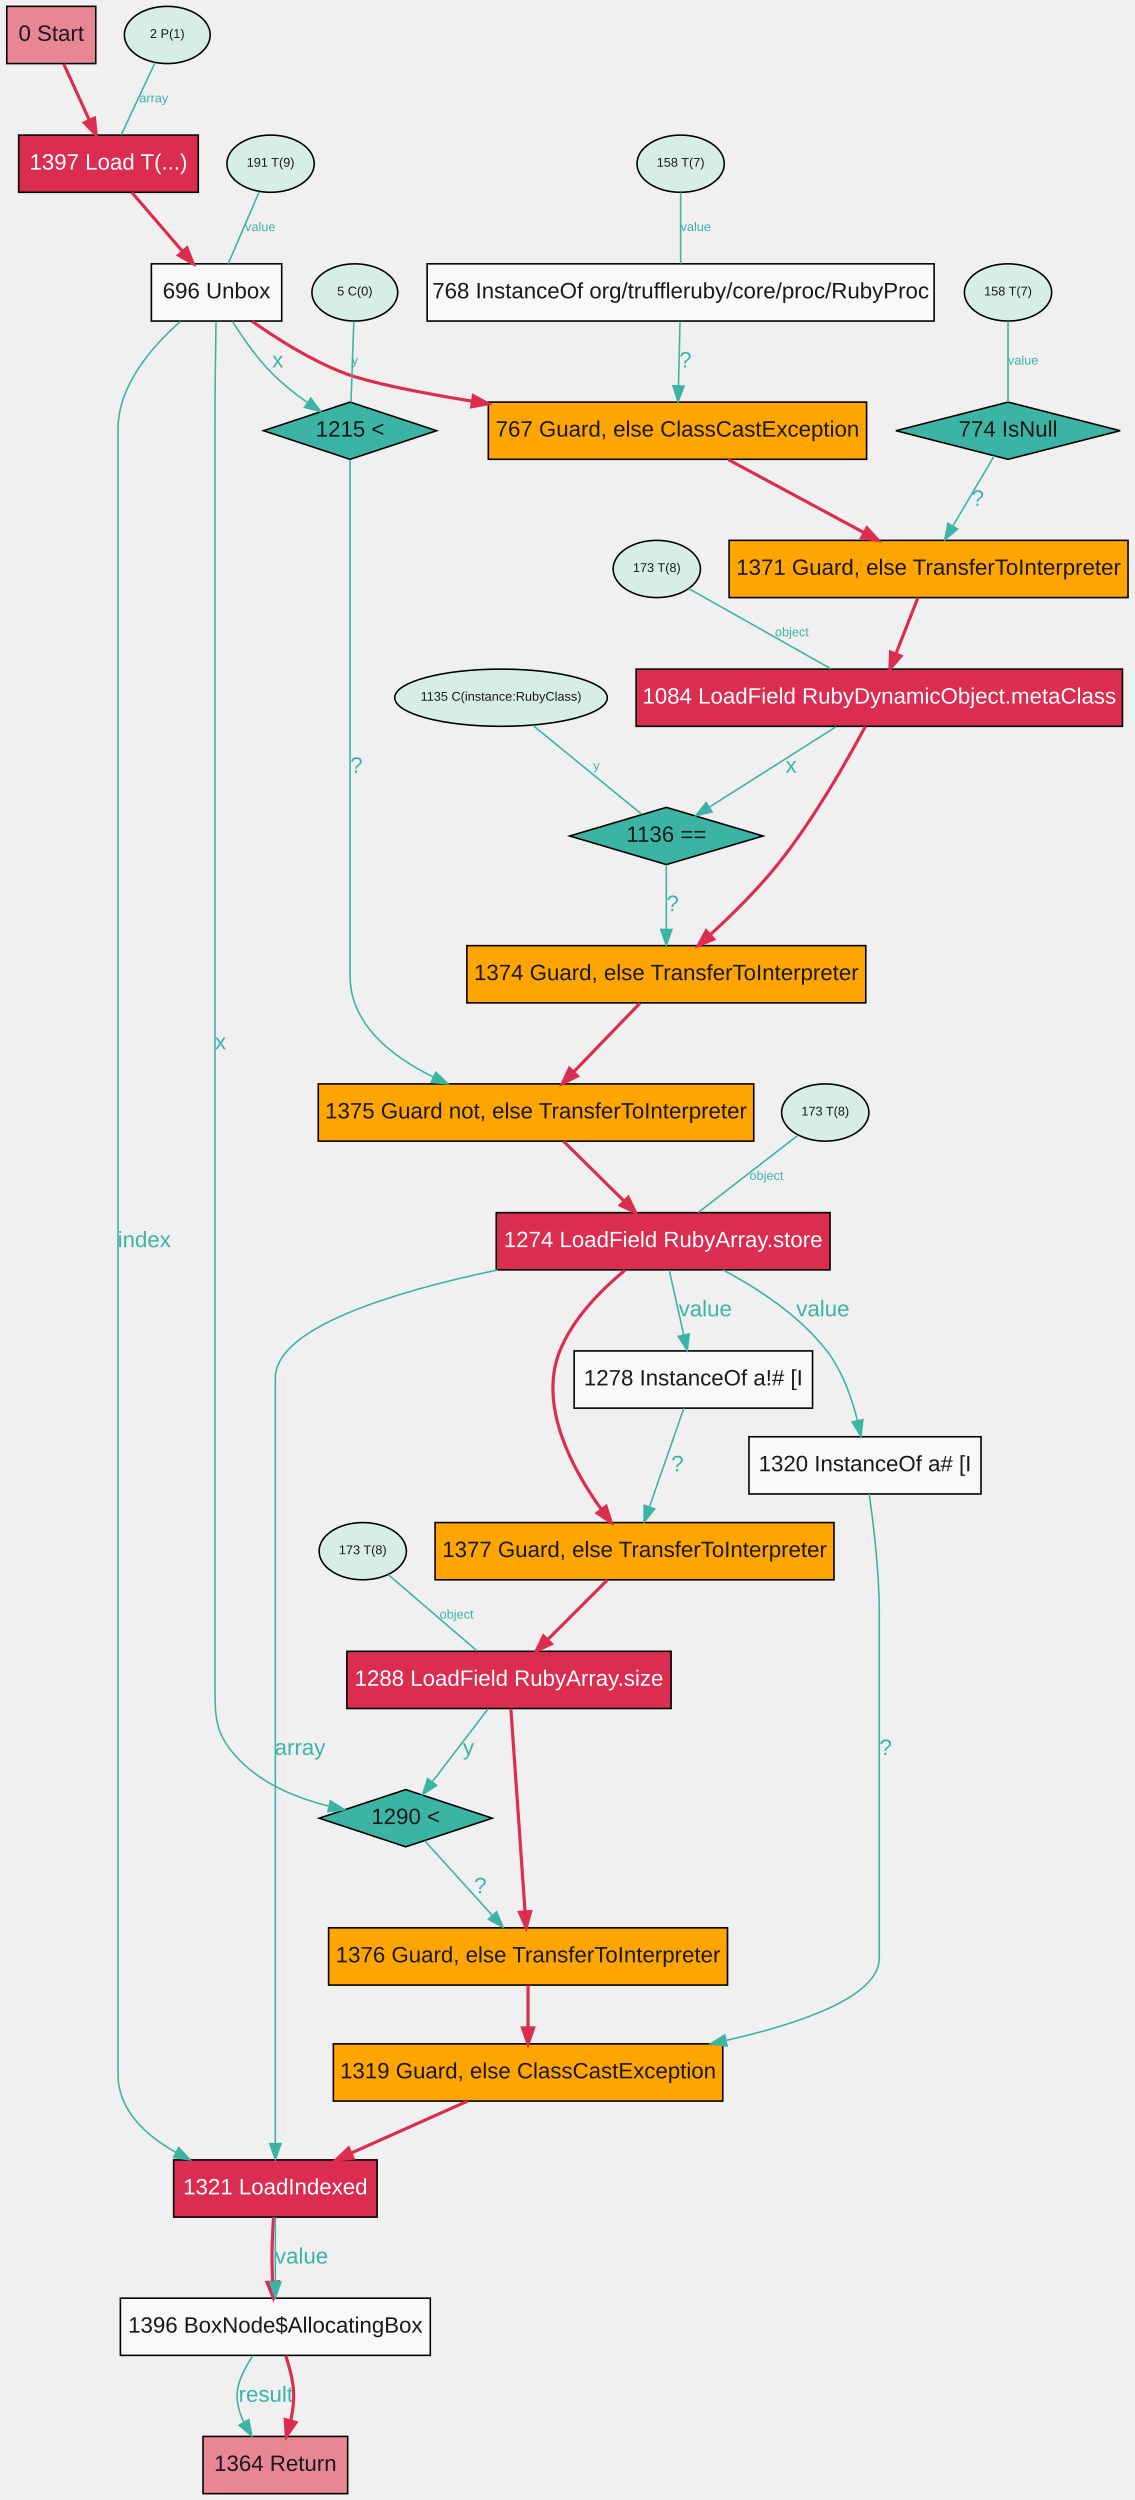
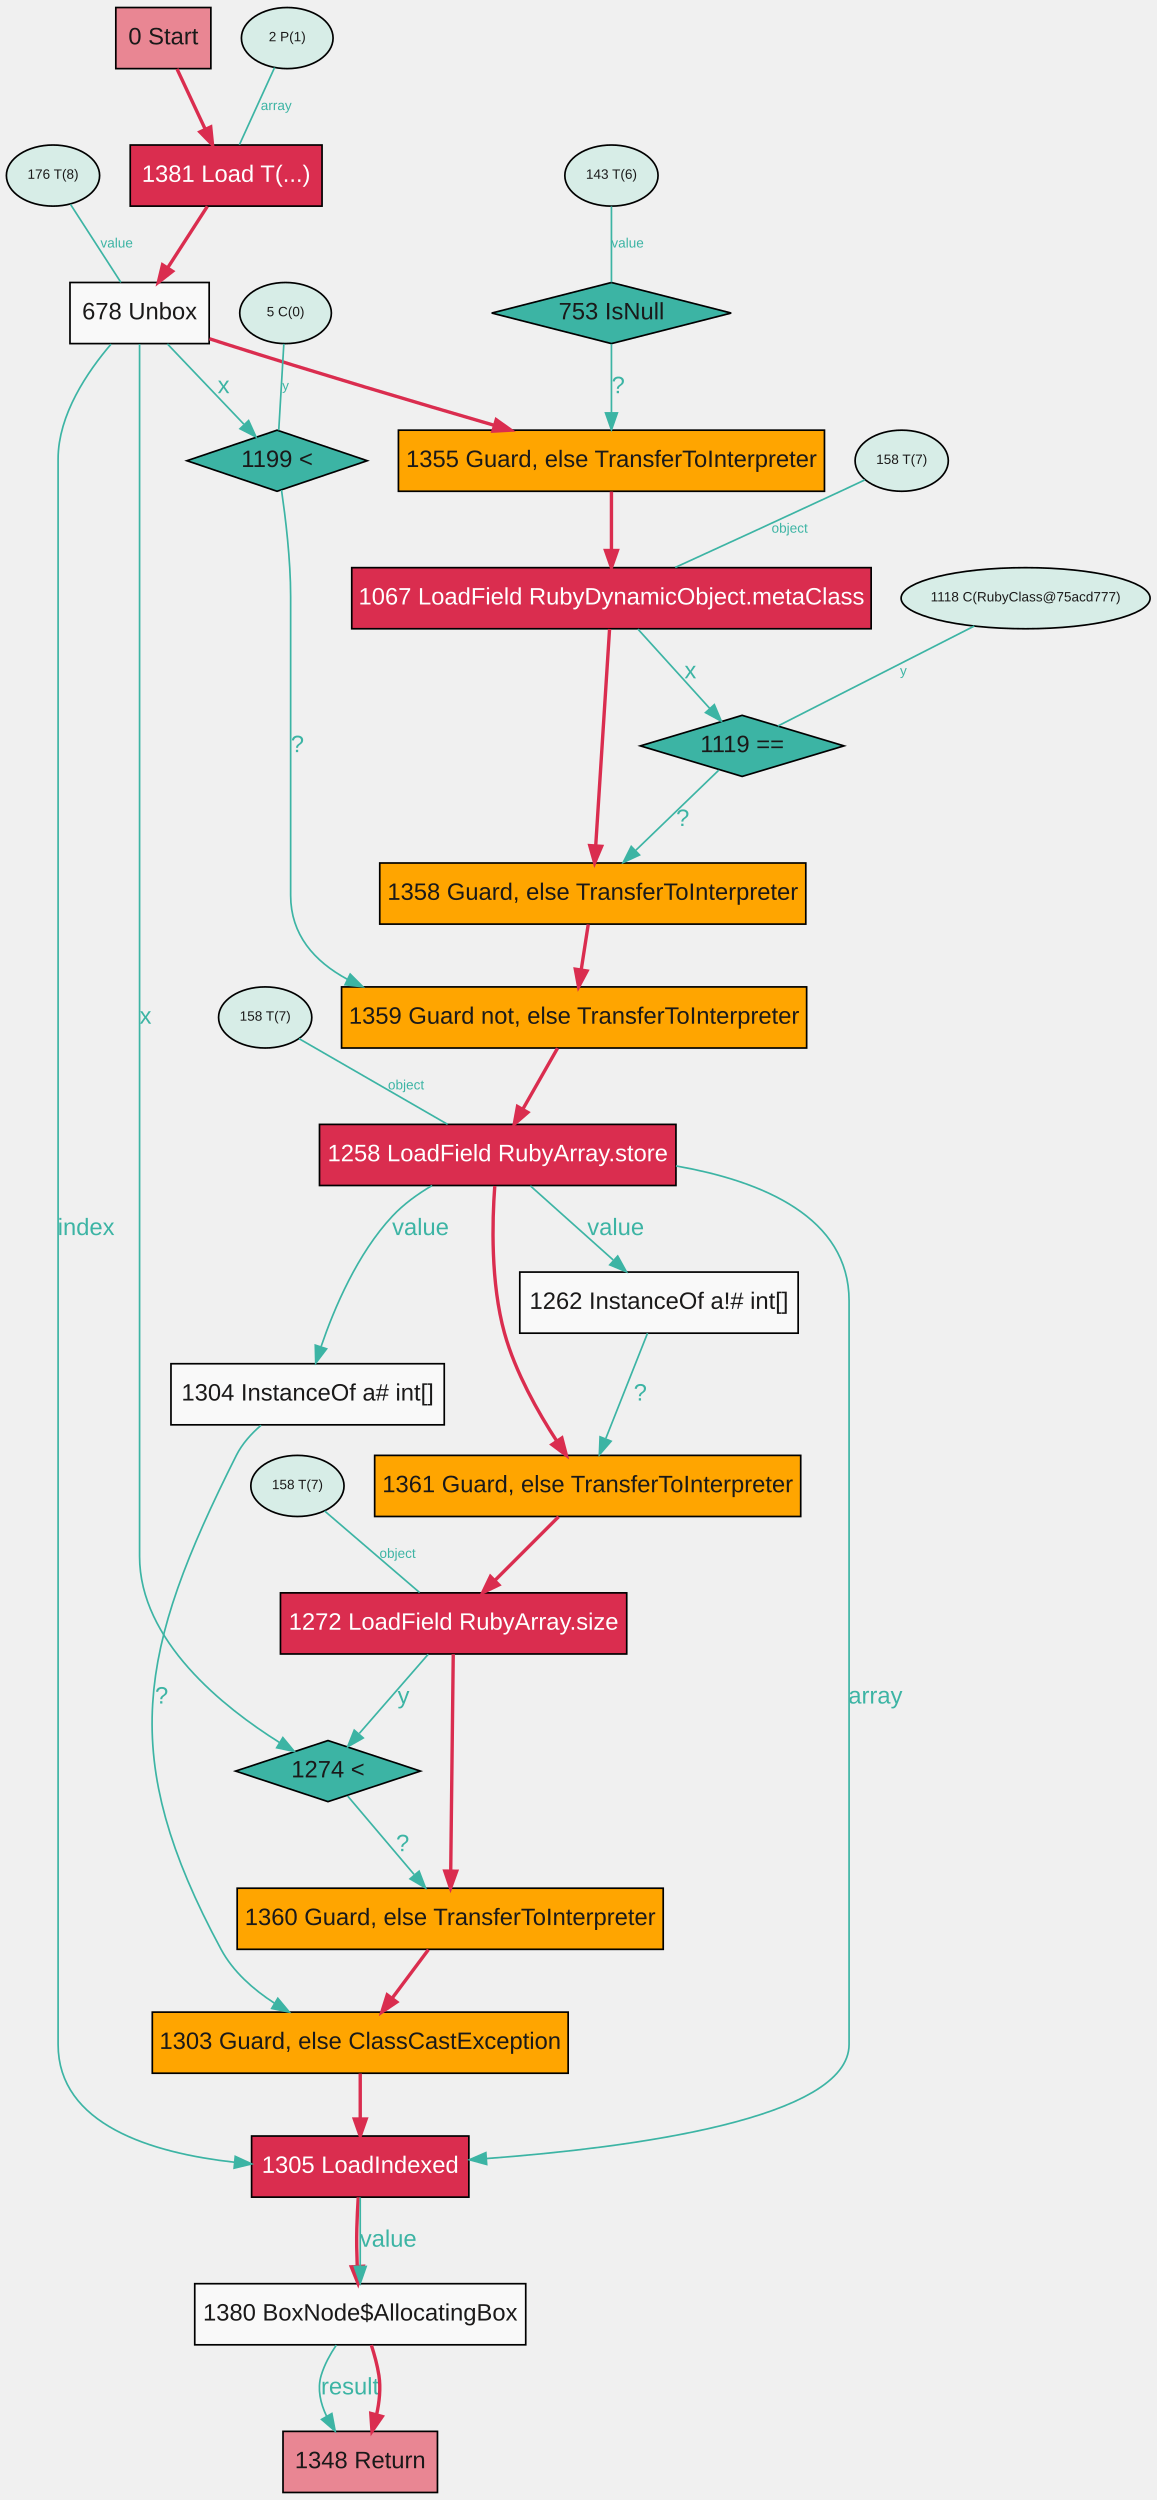
- <svg xmlns="http://www.w3.org/2000/svg" width="714pt" height="1573pt" viewBox="0.00 0.00 713.50 1573.00">
-   <g id="graph0" class="graph" transform="scale(1 1) rotate(0) translate(4 1569)">
+ <svg xmlns="http://www.w3.org/2000/svg" width="681pt" height="1472pt" viewBox="0.00 0.00 681.40 1472.00">
+   <g id="graph0" class="graph" transform="scale(1 1) rotate(0) translate(4 1468)">
    <g id="node1" class="node">
-       <polygon fill="#e98693" stroke="black" points="56,-1565 0,-1565 0,-1529 56,-1529 56,-1565" />
-       <text text-anchor="middle" x="28" y="-1543.3" font-family="Arial" font-size="14.00" fill="#1a1919">0 Start</text>
+       <polygon fill="#e98693" stroke="black" points="120.23,-1464 64.23,-1464 64.23,-1428 120.23,-1428 120.23,-1464" />
+       <text text-anchor="middle" x="92.23" y="-1442.3" font-family="Arial" font-size="14.00" fill="#1a1919">0 Start</text>
+     </g>
+     <g id="node21" class="node">
+       <polygon fill="#da2d4f" stroke="black" points="185.73,-1383 72.73,-1383 72.73,-1347 185.73,-1347 185.73,-1383" />
+       <text text-anchor="middle" x="129.23" y="-1361.3" font-family="Arial" font-size="14.00" fill="#ffffff">1381 Load T(...)</text>
+     </g>
+     <g id="edge37" class="edge">
+       <path fill="none" stroke="#da2d4f" stroke-width="2" d="M100.26,-1427.86C105.1,-1417.51 111.38,-1404.1 116.86,-1392.41" />
+       <polygon fill="#da2d4f" stroke="#da2d4f" stroke-width="2" points="120.14,-1393.65 121.21,-1383.11 113.8,-1390.68 120.14,-1393.65" />
+     </g>
+     <g id="node2" class="node">
+       <polygon fill="#f9f9f9" stroke="black" points="119.23,-1302 37.23,-1302 37.23,-1266 119.23,-1266 119.23,-1302" />
+       <text text-anchor="middle" x="78.23" y="-1280.3" font-family="Arial" font-size="14.00" fill="#1a1919">678 Unbox</text>
+     </g>
+     <g id="node6" class="node">
+       <polygon fill="#3cb4a4" stroke="black" points="159.23,-1215 106.1,-1197 159.23,-1179 212.35,-1197 159.23,-1215" />
+       <text text-anchor="middle" x="159.23" y="-1193.3" font-family="Arial" font-size="14.00" fill="#1a1919">1199 &lt;</text>
+     </g>
+     <g id="edge5" class="edge">
+       <path fill="none" stroke="#3cb4a4" d="M94.62,-1265.8C107.65,-1252.13 125.91,-1232.97 139.69,-1218.5" />
+       <polygon fill="#3cb4a4" stroke="#3cb4a4" points="142.46,-1220.66 146.83,-1211.01 137.4,-1215.84 142.46,-1220.66" />
+       <text text-anchor="middle" x="127.73" y="-1236.8" font-family="arial" font-size="14.00" fill="#3cb4a4">x</text>
+     </g>
+     <g id="node10" class="node">
+       <polygon fill="#3cb4a4" stroke="black" points="189.23,-443 134.77,-425 189.23,-407 243.69,-425 189.23,-443" />
+       <text text-anchor="middle" x="189.23" y="-421.3" font-family="Arial" font-size="14.00" fill="#1a1919">1274 &lt;</text>
+     </g>
+     <g id="edge10" class="edge">
+       <path fill="none" stroke="#3cb4a4" d="M78.23,-1265.74C78.23,-1248.57 78.23,-1221.46 78.23,-1198 78.23,-1198 78.23,-1198 78.23,-551.5 78.23,-501.78 127.71,-462.51 160.6,-441.89" />
+       <polygon fill="#3cb4a4" stroke="#3cb4a4" points="162.64,-444.75 169.38,-436.58 159.01,-438.76 162.64,-444.75" />
+       <text text-anchor="middle" x="81.73" y="-865.3" font-family="arial" font-size="14.00" fill="#3cb4a4">x</text>
+     </g>
+     <g id="node13" class="node">
+       <polygon fill="#da2d4f" stroke="black" points="272.23,-210 144.23,-210 144.23,-174 272.23,-174 272.23,-210" />
+       <text text-anchor="middle" x="208.23" y="-188.3" font-family="Arial" font-size="14.00" fill="#ffffff">1305 LoadIndexed</text>
+     </g>
+     <g id="edge15" class="edge">
+       <path fill="none" stroke="#3cb4a4" d="M61.44,-1265.7C47.6,-1249.56 30.23,-1224.1 30.23,-1198 30.23,-1198 30.23,-1198 30.23,-264 30.23,-216.61 85.33,-199.98 134.22,-194.54" />
+       <polygon fill="#3cb4a4" stroke="#3cb4a4" points="134.6,-198.02 144.22,-193.57 133.93,-191.06 134.6,-198.02" />
+       <text text-anchor="middle" x="46.73" y="-740.8" font-family="arial" font-size="14.00" fill="#3cb4a4">index</text>
+     </g>
+     <g id="node15" class="node">
+       <polygon fill="#ffa500" stroke="black" points="481.73,-1215 230.73,-1215 230.73,-1179 481.73,-1179 481.73,-1215" />
+       <text text-anchor="middle" x="356.23" y="-1193.3" font-family="Arial" font-size="14.00" fill="#1a1919">1355 Guard, else TransferToInterpreter</text>
+     </g>
+     <g id="edge1" class="edge">
+       <path fill="none" stroke="#da2d4f" stroke-width="2" d="M119.39,-1268.87C122.37,-1267.88 125.34,-1266.92 128.23,-1266 181.39,-1249.04 241.93,-1231.05 287.26,-1217.83" />
+       <polygon fill="#da2d4f" stroke="#da2d4f" stroke-width="2" points="288.36,-1221.15 296.99,-1215 286.41,-1214.43 288.36,-1221.15" />
+     </g>
+     <g id="node3" class="node">
+       <polygon fill="#3cb4a4" stroke="black" points="356.23,-1302 285.68,-1284 356.23,-1266 426.78,-1284 356.23,-1302" />
+       <text text-anchor="middle" x="356.23" y="-1280.3" font-family="Arial" font-size="14.00" fill="#1a1919">753 IsNull</text>
+     </g>
+     <g id="edge18" class="edge">
+       <path fill="none" stroke="#3cb4a4" d="M356.23,-1265.8C356.23,-1254.16 356.23,-1238.55 356.23,-1225.24" />
+       <polygon fill="#3cb4a4" stroke="#3cb4a4" points="359.73,-1225.18 356.23,-1215.18 352.73,-1225.18 359.73,-1225.18" />
+       <text text-anchor="middle" x="360.23" y="-1236.8" font-family="arial" font-size="14.00" fill="#3cb4a4">?</text>
+     </g>
+     <g id="node4" class="node">
+       <polygon fill="#da2d4f" stroke="black" points="509.23,-1134 203.23,-1134 203.23,-1098 509.23,-1098 509.23,-1134" />
+       <text text-anchor="middle" x="356.23" y="-1112.3" font-family="Arial" font-size="14.00" fill="#ffffff">1067 LoadField RubyDynamicObject.metaClass</text>
+     </g>
+     <g id="node5" class="node">
+       <polygon fill="#3cb4a4" stroke="black" points="433.23,-1047 373.24,-1029 433.23,-1011 493.22,-1029 433.23,-1047" />
+       <text text-anchor="middle" x="433.23" y="-1025.3" font-family="Arial" font-size="14.00" fill="#1a1919">1119 ==</text>
+     </g>
+     <g id="edge3" class="edge">
+       <path fill="none" stroke="#3cb4a4" d="M371.81,-1097.8C384.04,-1084.29 401.14,-1065.42 414.18,-1051.02" />
+       <polygon fill="#3cb4a4" stroke="#3cb4a4" points="416.84,-1053.3 420.96,-1043.54 411.65,-1048.6 416.84,-1053.3" />
+       <text text-anchor="middle" x="402.73" y="-1068.8" font-family="arial" font-size="14.00" fill="#3cb4a4">x</text>
+     </g>
+     <g id="node16" class="node">
+       <polygon fill="#ffa500" stroke="black" points="470.73,-960 219.73,-960 219.73,-924 470.73,-924 470.73,-960" />
+       <text text-anchor="middle" x="345.23" y="-938.3" font-family="Arial" font-size="14.00" fill="#1a1919">1358 Guard, else TransferToInterpreter</text>
+     </g>
+     <g id="edge2" class="edge">
+       <path fill="none" stroke="#da2d4f" stroke-width="2" d="M355.13,-1097.88C353.22,-1068 349.26,-1006.11 346.97,-970.27" />
+       <polygon fill="#da2d4f" stroke="#da2d4f" stroke-width="2" points="350.45,-969.81 346.32,-960.05 343.46,-970.25 350.45,-969.81" />
+     </g>
+     <g id="edge20" class="edge">
+       <path fill="none" stroke="#3cb4a4" d="M419.48,-1014.72C406.43,-1002.12 386.51,-982.88 370.59,-967.5" />
+       <polygon fill="#3cb4a4" stroke="#3cb4a4" points="372.77,-964.73 363.14,-960.3 367.9,-969.77 372.77,-964.73" />
+       <text text-anchor="middle" x="398.23" y="-981.8" font-family="arial" font-size="14.00" fill="#3cb4a4">?</text>
+     </g>
+     <g id="node17" class="node">
+       <polygon fill="#ffa500" stroke="black" points="471.23,-887 197.23,-887 197.23,-851 471.23,-851 471.23,-887" />
+       <text text-anchor="middle" x="334.23" y="-865.3" font-family="Arial" font-size="14.00" fill="#1a1919">1359 Guard not, else TransferToInterpreter</text>
+     </g>
+     <g id="edge22" class="edge">
+       <path fill="none" stroke="#3cb4a4" d="M161.85,-1179.71C164.18,-1163.77 167.23,-1138.78 167.23,-1117 167.23,-1117 167.23,-1117 167.23,-941 167.23,-917.81 181.03,-902.09 200.71,-891.45" />
+       <polygon fill="#3cb4a4" stroke="#3cb4a4" points="202.32,-894.56 209.8,-887.06 199.27,-888.26 202.32,-894.56" />
+       <text text-anchor="middle" x="171.23" y="-1025.3" font-family="arial" font-size="14.00" fill="#3cb4a4">?</text>
+     </g>
+     <g id="node7" class="node">
+       <polygon fill="#da2d4f" stroke="black" points="394.23,-806 184.23,-806 184.23,-770 394.23,-770 394.23,-806" />
+       <text text-anchor="middle" x="289.23" y="-784.3" font-family="Arial" font-size="14.00" fill="#ffffff">1258 LoadField RubyArray.store</text>
+     </g>
+     <g id="node8" class="node">
+       <polygon fill="#f9f9f9" stroke="black" points="466.23,-719 302.23,-719 302.23,-683 466.23,-683 466.23,-719" />
+       <text text-anchor="middle" x="384.23" y="-697.3" font-family="Arial" font-size="14.00" fill="#1a1919">1262 InstanceOf a!# int[]</text>
+     </g>
+     <g id="edge8" class="edge">
+       <path fill="none" stroke="#3cb4a4" d="M308.45,-769.8C322.49,-757.24 341.7,-740.05 357.27,-726.12" />
+       <polygon fill="#3cb4a4" stroke="#3cb4a4" points="359.91,-728.45 365.03,-719.18 355.24,-723.24 359.91,-728.45" />
+       <text text-anchor="middle" x="358.73" y="-740.8" font-family="arial" font-size="14.00" fill="#3cb4a4">value</text>
+     </g>
+     <g id="node12" class="node">
+       <polygon fill="#f9f9f9" stroke="black" points="257.73,-665 96.73,-665 96.73,-629 257.73,-629 257.73,-665" />
+       <text text-anchor="middle" x="177.23" y="-643.3" font-family="Arial" font-size="14.00" fill="#1a1919">1304 InstanceOf a# int[]</text>
+     </g>
+     <g id="edge14" class="edge">
+       <path fill="none" stroke="#3cb4a4" d="M250.54,-769.98C242.15,-765.04 233.82,-759.04 227.23,-752 206.57,-729.93 192.89,-697.75 185.14,-675.04" />
+       <polygon fill="#3cb4a4" stroke="#3cb4a4" points="188.41,-673.77 182,-665.34 181.75,-675.94 188.41,-673.77" />
+       <text text-anchor="middle" x="243.73" y="-740.8" font-family="arial" font-size="14.00" fill="#3cb4a4">value</text>
+     </g>
+     <g id="edge30" class="edge">
+       <path fill="none" stroke="#3cb4a4" d="M394.24,-781.53C445.48,-772.56 496.23,-751.24 496.23,-702 496.23,-702 496.23,-702 496.23,-264 496.23,-220.02 368.02,-203.12 282.68,-196.74" />
+       <polygon fill="#3cb4a4" stroke="#3cb4a4" points="282.73,-193.24 272.5,-196.02 282.23,-200.22 282.73,-193.24" />
+       <text text-anchor="middle" x="511.73" y="-464.8" font-family="arial" font-size="14.00" fill="#3cb4a4">array</text>
+     </g>
+     <g id="node19" class="node">
+       <polygon fill="#ffa500" stroke="black" points="467.73,-611 216.73,-611 216.73,-575 467.73,-575 467.73,-611" />
+       <text text-anchor="middle" x="342.23" y="-589.3" font-family="Arial" font-size="14.00" fill="#1a1919">1361 Guard, else TransferToInterpreter</text>
+     </g>
+     <g id="edge7" class="edge">
+       <path fill="none" stroke="#da2d4f" stroke-width="2" d="M287.5,-769.7C285.94,-748.75 285.01,-712.6 293.23,-683 299.62,-659.99 312.95,-636.42 324.1,-619.32" />
+       <polygon fill="#da2d4f" stroke="#da2d4f" stroke-width="2" points="327.02,-621.26 329.69,-611.01 321.21,-617.36 327.02,-621.26" />
+     </g>
+     <g id="edge26" class="edge">
+       <path fill="none" stroke="#3cb4a4" d="M377.48,-682.97C370.84,-666.22 360.62,-640.41 352.88,-620.89" />
+       <polygon fill="#3cb4a4" stroke="#3cb4a4" points="356.04,-619.35 349.1,-611.34 349.53,-621.93 356.04,-619.35" />
+       <text text-anchor="middle" x="373.23" y="-643.3" font-family="arial" font-size="14.00" fill="#3cb4a4">?</text>
+     </g>
+     <g id="node9" class="node">
+       <polygon fill="#da2d4f" stroke="black" points="365.23,-530 161.23,-530 161.23,-494 365.23,-494 365.23,-530" />
+       <text text-anchor="middle" x="263.23" y="-508.3" font-family="Arial" font-size="14.00" fill="#ffffff">1272 LoadField RubyArray.size</text>
+     </g>
+     <g id="edge11" class="edge">
+       <path fill="none" stroke="#3cb4a4" d="M248.25,-493.8C236.53,-480.34 220.17,-461.55 207.65,-447.16" />
+       <polygon fill="#3cb4a4" stroke="#3cb4a4" points="209.99,-444.52 200.78,-439.28 204.71,-449.12 209.99,-444.52" />
+       <text text-anchor="middle" x="233.73" y="-464.8" font-family="arial" font-size="14.00" fill="#3cb4a4">y</text>
+     </g>
+     <g id="node18" class="node">
+       <polygon fill="#ffa500" stroke="black" points="386.73,-356 135.73,-356 135.73,-320 386.73,-320 386.73,-356" />
+       <text text-anchor="middle" x="261.23" y="-334.3" font-family="Arial" font-size="14.00" fill="#1a1919">1360 Guard, else TransferToInterpreter</text>
+     </g>
+     <g id="edge9" class="edge">
+       <path fill="none" stroke="#da2d4f" stroke-width="2" d="M263.03,-493.88C262.68,-464 261.96,-402.11 261.54,-366.27" />
+       <polygon fill="#da2d4f" stroke="#da2d4f" stroke-width="2" points="265.04,-366.01 261.43,-356.05 258.04,-366.09 265.04,-366.01" />
+     </g>
+     <g id="edge24" class="edge">
+       <path fill="none" stroke="#3cb4a4" d="M200.79,-410.34C211.33,-397.91 227.14,-379.24 239.95,-364.12" />
+       <polygon fill="#3cb4a4" stroke="#3cb4a4" points="242.91,-366.04 246.7,-356.15 237.57,-361.51 242.91,-366.04" />
+       <text text-anchor="middle" x="233.23" y="-377.8" font-family="arial" font-size="14.00" fill="#3cb4a4">?</text>
+     </g>
+     <g id="node11" class="node">
+       <polygon fill="#ffa500" stroke="black" points="330.73,-283 85.73,-283 85.73,-247 330.73,-247 330.73,-283" />
+       <text text-anchor="middle" x="208.23" y="-261.3" font-family="Arial" font-size="14.00" fill="#1a1919">1303 Guard, else ClassCastException</text>
+     </g>
+     <g id="edge13" class="edge">
+       <path fill="none" stroke="#da2d4f" stroke-width="2" d="M208.23,-246.81C208.23,-238.79 208.23,-229.05 208.23,-220.07" />
+       <polygon fill="#da2d4f" stroke="#da2d4f" stroke-width="2" points="211.73,-220.03 208.23,-210.03 204.73,-220.03 211.73,-220.03" />
+     </g>
+     <g id="edge12" class="edge">
+       <path fill="none" stroke="#3cb4a4" d="M149.79,-628.74C144.01,-623.75 138.63,-617.79 135.23,-611 77.23,-495.33 64.85,-433.91 126.23,-320 133.32,-306.83 145.19,-296.35 157.72,-288.25" />
+       <polygon fill="#3cb4a4" stroke="#3cb4a4" points="159.67,-291.17 166.45,-283.03 156.07,-285.16 159.67,-291.17" />
+       <text text-anchor="middle" x="91.23" y="-464.8" font-family="arial" font-size="14.00" fill="#3cb4a4">?</text>
+     </g>
+     <g id="node20" class="node">
+       <polygon fill="#f9f9f9" stroke="black" points="305.73,-123 110.73,-123 110.73,-87 305.73,-87 305.73,-123" />
+       <text text-anchor="middle" x="208.23" y="-101.3" font-family="Arial" font-size="14.00" fill="#1a1919">1380 BoxNode$AllocatingBox</text>
+     </g>
+     <g id="edge16" class="edge">
+       <path fill="none" stroke="#da2d4f" stroke-width="2" d="M207.06,-173.92C206.72,-168.22 206.39,-161.84 206.23,-156 206.02,-148.65 206.16,-140.69 206.46,-133.33" />
+       <polygon fill="#da2d4f" stroke="#da2d4f" stroke-width="2" points="209.96,-133.28 206.96,-123.12 202.97,-132.94 209.96,-133.28" />
+     </g>
+     <g id="edge28" class="edge">
+       <path fill="none" stroke="#3cb4a4" d="M208.23,-173.8C208.23,-162.16 208.23,-146.55 208.23,-133.24" />
+       <polygon fill="#3cb4a4" stroke="#3cb4a4" points="211.73,-133.18 208.23,-123.18 204.73,-133.18 211.73,-133.18" />
+       <text text-anchor="middle" x="224.73" y="-144.8" font-family="arial" font-size="14.00" fill="#3cb4a4">value</text>
+     </g>
+     <g id="node14" class="node">
+       <polygon fill="#e98693" stroke="black" points="253.73,-36 162.73,-36 162.73,0 253.73,0 253.73,-36" />
+       <text text-anchor="middle" x="208.23" y="-14.3" font-family="Arial" font-size="14.00" fill="#1a1919">1348 Return</text>
+     </g>
+     <g id="edge19" class="edge">
+       <path fill="none" stroke="#da2d4f" stroke-width="2" d="M356.23,-1178.86C356.23,-1168.71 356.23,-1155.63 356.23,-1144.12" />
+       <polygon fill="#da2d4f" stroke="#da2d4f" stroke-width="2" points="359.73,-1144.11 356.23,-1134.11 352.73,-1144.11 359.73,-1144.11" />
+     </g>
+     <g id="edge21" class="edge">
+       <path fill="none" stroke="#da2d4f" stroke-width="2" d="M342.56,-923.81C341.32,-915.79 339.81,-906.05 338.42,-897.07" />
+       <polygon fill="#da2d4f" stroke="#da2d4f" stroke-width="2" points="341.86,-896.38 336.87,-887.03 334.94,-897.45 341.86,-896.38" />
+     </g>
+     <g id="edge23" class="edge">
+       <path fill="none" stroke="#da2d4f" stroke-width="2" d="M324.46,-850.86C318.51,-840.4 310.78,-826.83 304.07,-815.06" />
+       <polygon fill="#da2d4f" stroke="#da2d4f" stroke-width="2" points="306.96,-813.07 298.97,-806.11 300.88,-816.53 306.96,-813.07" />
+     </g>
+     <g id="edge25" class="edge">
+       <path fill="none" stroke="#da2d4f" stroke-width="2" d="M248.4,-319.81C242.02,-311.27 234.18,-300.77 227.13,-291.32" />
+       <polygon fill="#da2d4f" stroke="#da2d4f" stroke-width="2" points="229.73,-288.95 220.94,-283.03 224.12,-293.14 229.73,-288.95" />
+     </g>
+     <g id="edge27" class="edge">
+       <path fill="none" stroke="#da2d4f" stroke-width="2" d="M325.09,-574.86C314.11,-563.88 299.71,-549.48 287.56,-537.33" />
+       <polygon fill="#da2d4f" stroke="#da2d4f" stroke-width="2" points="289.88,-534.7 280.34,-530.11 284.93,-539.65 289.88,-534.7" />
+     </g>
+     <g id="edge17" class="edge">
+       <path fill="none" stroke="#3cb4a4" d="M194.12,-86.84C190.5,-81.46 187.1,-75.27 185.23,-69 182.81,-60.93 184.79,-52.49 188.42,-44.89" />
+       <polygon fill="#3cb4a4" stroke="#3cb4a4" points="191.51,-46.53 193.48,-36.12 185.45,-43.03 191.51,-46.53" />
+       <text text-anchor="middle" x="202.23" y="-57.8" font-family="arial" font-size="14.00" fill="#3cb4a4">result</text>
+     </g>
+     <g id="edge29" class="edge">
+       <path fill="none" stroke="#da2d4f" stroke-width="2" d="M214.78,-86.8C216.59,-81.21 218.32,-74.92 219.23,-69 220.39,-61.39 219.51,-53.2 217.83,-45.71" />
+       <polygon fill="#da2d4f" stroke="#da2d4f" stroke-width="2" points="221.2,-44.74 215.17,-36.02 214.45,-46.59 221.2,-44.74" />
+     </g>
+     <g id="edge38" class="edge">
+       <path fill="none" stroke="#da2d4f" stroke-width="2" d="M118.16,-1346.86C111.34,-1336.3 102.48,-1322.56 94.83,-1310.71" />
+       <polygon fill="#da2d4f" stroke="#da2d4f" stroke-width="2" points="97.64,-1308.61 89.27,-1302.11 91.75,-1312.41 97.64,-1308.61" />
+     </g>
+     <g id="node22" class="node">
+       <ellipse fill="#d7ede7" stroke="black" cx="600.23" cy="-1116" rx="73.35" ry="18" />
+       <text text-anchor="middle" x="600.23" y="-1114.1" font-family="Arial" font-size="8.00" fill="#1a1919">1118 C(RubyClass@75acd777)</text>
+     </g>
+     <g id="edge4" class="edge">
+       <path fill="none" stroke="#3cb4a4" d="M569.98,-1099.61C536.52,-1082.58 483.48,-1055.58 454.26,-1040.7" />
+       <text text-anchor="middle" x="528.23" y="-1070.6" font-family="arial" font-size="8.00" fill="#3cb4a4">y</text>
    </g>
    <g id="node23" class="node">
-       <polygon fill="#da2d4f" stroke="black" points="120.5,-1484 7.5,-1484 7.5,-1448 120.5,-1448 120.5,-1484" />
-       <text text-anchor="middle" x="64" y="-1462.3" font-family="Arial" font-size="14.00" fill="#ffffff">1397 Load T(...)</text>
-     </g>
-     <g id="edge40" class="edge">
-       <path fill="none" stroke="#da2d4f" stroke-width="2" d="M35.81,-1528.86C40.53,-1518.51 46.64,-1505.1 51.96,-1493.41" />
-       <polygon fill="#da2d4f" stroke="#da2d4f" stroke-width="2" points="55.24,-1494.66 56.2,-1484.11 48.87,-1491.76 55.24,-1494.66" />
-     </g>
-     <g id="node2" class="node">
-       <polygon fill="#f9f9f9" stroke="black" points="173,-1403 91,-1403 91,-1367 173,-1367 173,-1403" />
-       <text text-anchor="middle" x="132" y="-1381.3" font-family="Arial" font-size="14.00" fill="#1a1919">696 Unbox</text>
-     </g>
-     <g id="node3" class="node">
-       <polygon fill="#ffa500" stroke="black" points="541,-1316 303,-1316 303,-1280 541,-1280 541,-1316" />
-       <text text-anchor="middle" x="422" y="-1294.3" font-family="Arial" font-size="14.00" fill="#1a1919">767 Guard, else ClassCastException</text>
-     </g>
-     <g id="edge1" class="edge">
-       <path fill="none" stroke="#da2d4f" stroke-width="2" d="M154.5,-1366.8C170.1,-1355.72 191.81,-1341.96 213,-1334 228.67,-1328.11 259.62,-1321.98 293,-1316.53" />
-       <polygon fill="#da2d4f" stroke="#da2d4f" stroke-width="2" points="293.62,-1319.98 302.94,-1314.94 292.51,-1313.07 293.62,-1319.98" />
-     </g>
-     <g id="node8" class="node">
-       <polygon fill="#3cb4a4" stroke="black" points="216,-1316 161.54,-1298 216,-1280 270.46,-1298 216,-1316" />
-       <text text-anchor="middle" x="216" y="-1294.3" font-family="Arial" font-size="14.00" fill="#1a1919">1215 &lt;</text>
-     </g>
-     <g id="edge7" class="edge">
-       <path fill="none" stroke="#3cb4a4" d="M142.04,-1366.7C148.43,-1356.53 157.31,-1343.79 167,-1334 173.56,-1327.38 181.49,-1321.13 189.04,-1315.79" />
-       <polygon fill="#3cb4a4" stroke="#3cb4a4" points="191.31,-1318.48 197.63,-1309.97 187.39,-1312.68 191.31,-1318.48" />
-       <text text-anchor="middle" x="170.5" y="-1337.8" font-family="arial" font-size="14.00" fill="#3cb4a4">x</text>
-     </g>
-     <g id="node12" class="node">
-       <polygon fill="#3cb4a4" stroke="black" points="251,-443 196.54,-425 251,-407 305.46,-425 251,-443" />
-       <text text-anchor="middle" x="251" y="-421.3" font-family="Arial" font-size="14.00" fill="#1a1919">1290 &lt;</text>
-     </g>
-     <g id="edge12" class="edge">
-       <path fill="none" stroke="#3cb4a4" d="M131.68,-1366.74C131.39,-1349.57 131,-1322.47 131,-1299 131,-1299 131,-1299 131,-511 131,-487.67 130.63,-477.62 147,-461 161.74,-446.03 183.08,-437.47 202.6,-432.56" />
-       <polygon fill="#3cb4a4" stroke="#3cb4a4" points="203.61,-435.93 212.6,-430.32 202.07,-429.1 203.61,-435.93" />
-       <text text-anchor="middle" x="134.5" y="-908.8" font-family="arial" font-size="14.00" fill="#3cb4a4">x</text>
-     </g>
-     <g id="node15" class="node">
-       <polygon fill="#da2d4f" stroke="black" points="233,-210 105,-210 105,-174 233,-174 233,-210" />
-       <text text-anchor="middle" x="169" y="-188.3" font-family="Arial" font-size="14.00" fill="#ffffff">1321 LoadIndexed</text>
-     </g>
-     <g id="edge17" class="edge">
-       <path fill="none" stroke="#3cb4a4" d="M109.27,-1366.75C91.57,-1351.2 70,-1326.58 70,-1299 70,-1299 70,-1299 70,-264 70,-241.71 86.78,-225.74 106.53,-214.66" />
-       <polygon fill="#3cb4a4" stroke="#3cb4a4" points="108.16,-217.75 115.44,-210.06 104.95,-211.53 108.16,-217.75" />
-       <text text-anchor="middle" x="86.5" y="-784.3" font-family="arial" font-size="14.00" fill="#3cb4a4">index</text>
-     </g>
-     <g id="node17" class="node">
-       <polygon fill="#ffa500" stroke="black" points="705.5,-1229 454.5,-1229 454.5,-1193 705.5,-1193 705.5,-1229" />
-       <text text-anchor="middle" x="580" y="-1207.3" font-family="Arial" font-size="14.00" fill="#1a1919">1371 Guard, else TransferToInterpreter</text>
-     </g>
-     <g id="edge3" class="edge">
-       <path fill="none" stroke="#da2d4f" stroke-width="2" d="M453.97,-1279.8C478.58,-1266.56 512.74,-1248.18 539.3,-1233.9" />
-       <polygon fill="#da2d4f" stroke="#da2d4f" stroke-width="2" points="541.2,-1236.85 548.34,-1229.03 537.88,-1230.69 541.2,-1236.85" />
-     </g>
-     <g id="node4" class="node">
-       <polygon fill="#f9f9f9" stroke="black" points="583.5,-1403 264.5,-1403 264.5,-1367 583.5,-1367 583.5,-1403" />
-       <text text-anchor="middle" x="424" y="-1381.3" font-family="Arial" font-size="14.00" fill="#1a1919">768 InstanceOf org/truffleruby/core/proc/RubyProc</text>
-     </g>
-     <g id="edge2" class="edge">
-       <path fill="none" stroke="#3cb4a4" d="M423.6,-1366.8C423.32,-1355.16 422.95,-1339.55 422.64,-1326.24" />
-       <polygon fill="#3cb4a4" stroke="#3cb4a4" points="426.14,-1326.09 422.4,-1316.18 419.14,-1326.26 426.14,-1326.09" />
-       <text text-anchor="middle" x="427" y="-1337.8" font-family="arial" font-size="14.00" fill="#3cb4a4">?</text>
-     </g>
-     <g id="node5" class="node">
-       <polygon fill="#3cb4a4" stroke="black" points="630,-1316 559.45,-1298 630,-1280 700.55,-1298 630,-1316" />
-       <text text-anchor="middle" x="630" y="-1294.3" font-family="Arial" font-size="14.00" fill="#1a1919">774 IsNull</text>
-     </g>
-     <g id="edge20" class="edge">
-       <path fill="none" stroke="#3cb4a4" d="M621.29,-1282.19C614.18,-1270.1 603.94,-1252.7 595.44,-1238.25" />
-       <polygon fill="#3cb4a4" stroke="#3cb4a4" points="598.25,-1236.12 590.16,-1229.27 592.21,-1239.67 598.25,-1236.12" />
-       <text text-anchor="middle" x="611" y="-1250.8" font-family="arial" font-size="14.00" fill="#3cb4a4">?</text>
-     </g>
-     <g id="node6" class="node">
-       <polygon fill="#da2d4f" stroke="black" points="702,-1148 396,-1148 396,-1112 702,-1112 702,-1148" />
-       <text text-anchor="middle" x="549" y="-1126.3" font-family="Arial" font-size="14.00" fill="#ffffff">1084 LoadField RubyDynamicObject.metaClass</text>
-     </g>
-     <g id="node7" class="node">
-       <polygon fill="#3cb4a4" stroke="black" points="415,-1061 354.17,-1043 415,-1025 475.83,-1043 415,-1061" />
-       <text text-anchor="middle" x="415" y="-1039.3" font-family="Arial" font-size="14.00" fill="#1a1919">1136 ==</text>
-     </g>
-     <g id="edge5" class="edge">
-       <path fill="none" stroke="#3cb4a4" d="M521.88,-1111.8C498.66,-1097.07 465.38,-1075.96 442.15,-1061.22" />
-       <polygon fill="#3cb4a4" stroke="#3cb4a4" points="443.79,-1058.12 433.47,-1055.72 440.04,-1064.03 443.79,-1058.12" />
-       <text text-anchor="middle" x="493.5" y="-1082.8" font-family="arial" font-size="14.00" fill="#3cb4a4">x</text>
-     </g>
-     <g id="node18" class="node">
-       <polygon fill="#ffa500" stroke="black" points="540.5,-974 289.5,-974 289.5,-938 540.5,-938 540.5,-974" />
-       <text text-anchor="middle" x="415" y="-952.3" font-family="Arial" font-size="14.00" fill="#1a1919">1374 Guard, else TransferToInterpreter</text>
-     </g>
-     <g id="edge4" class="edge">
-       <path fill="none" stroke="#da2d4f" stroke-width="2" d="M540.22,-1111.95C528.86,-1090.62 507.81,-1053.45 485,-1025 472.33,-1009.2 456.23,-993.33 442.67,-980.9" />
-       <polygon fill="#da2d4f" stroke="#da2d4f" stroke-width="2" points="444.79,-978.1 435.02,-974 440.1,-983.3 444.79,-978.1" />
-     </g>
-     <g id="edge22" class="edge">
-       <path fill="none" stroke="#3cb4a4" d="M415,-1024.8C415,-1013.16 415,-997.55 415,-984.24" />
-       <polygon fill="#3cb4a4" stroke="#3cb4a4" points="418.5,-984.18 415,-974.18 411.5,-984.18 418.5,-984.18" />
-       <text text-anchor="middle" x="419" y="-995.8" font-family="arial" font-size="14.00" fill="#3cb4a4">?</text>
-     </g>
-     <g id="node19" class="node">
-       <polygon fill="#ffa500" stroke="black" points="470,-887 196,-887 196,-851 470,-851 470,-887" />
-       <text text-anchor="middle" x="333" y="-865.3" font-family="Arial" font-size="14.00" fill="#1a1919">1375 Guard not, else TransferToInterpreter</text>
-     </g>
-     <g id="edge24" class="edge">
-       <path fill="none" stroke="#3cb4a4" d="M216,-1279.74C216,-1262.57 216,-1235.46 216,-1212 216,-1212 216,-1212 216,-955 216,-925.11 241.3,-904.64 268.37,-891.29" />
-       <polygon fill="#3cb4a4" stroke="#3cb4a4" points="269.97,-894.4 277.58,-887.03 267.04,-888.05 269.97,-894.4" />
-       <text text-anchor="middle" x="220" y="-1082.8" font-family="arial" font-size="14.00" fill="#3cb4a4">?</text>
-     </g>
-     <g id="node9" class="node">
-       <polygon fill="#da2d4f" stroke="black" points="518,-806 308,-806 308,-770 518,-770 518,-806" />
-       <text text-anchor="middle" x="413" y="-784.3" font-family="Arial" font-size="14.00" fill="#ffffff">1274 LoadField RubyArray.store</text>
-     </g>
-     <g id="node10" class="node">
-       <polygon fill="#f9f9f9" stroke="black" points="507,-719 357,-719 357,-683 507,-683 507,-719" />
-       <text text-anchor="middle" x="432" y="-697.3" font-family="Arial" font-size="14.00" fill="#1a1919">1278 InstanceOf a!# [I</text>
-     </g>
-     <g id="edge10" class="edge">
-       <path fill="none" stroke="#3cb4a4" d="M416.84,-769.8C419.45,-758.16 422.94,-742.55 425.91,-729.24" />
-       <polygon fill="#3cb4a4" stroke="#3cb4a4" points="429.39,-729.7 428.16,-719.18 422.56,-728.17 429.39,-729.7" />
-       <text text-anchor="middle" x="439.5" y="-740.8" font-family="arial" font-size="14.00" fill="#3cb4a4">value</text>
-     </g>
-     <g id="node14" class="node">
-       <polygon fill="#f9f9f9" stroke="black" points="613,-665 467,-665 467,-629 613,-629 613,-665" />
-       <text text-anchor="middle" x="540" y="-643.3" font-family="Arial" font-size="14.00" fill="#1a1919">1320 InstanceOf a# [I</text>
-     </g>
-     <g id="edge16" class="edge">
-       <path fill="none" stroke="#3cb4a4" d="M450.68,-769.96C472.5,-758.39 498.93,-741.15 516,-719 525.75,-706.35 531.66,-689.52 535.18,-675.41" />
-       <polygon fill="#3cb4a4" stroke="#3cb4a4" points="538.68,-675.79 537.43,-665.27 531.85,-674.28 538.68,-675.79" />
-       <text text-anchor="middle" x="513.5" y="-740.8" font-family="arial" font-size="14.00" fill="#3cb4a4">value</text>
+       <ellipse fill="#d7ede7" stroke="black" cx="164.23" cy="-1284" rx="27" ry="18" />
+       <text text-anchor="middle" x="164.23" y="-1282.1" font-family="Arial" font-size="8.00" fill="#1a1919">5 C(0)</text>
+     </g>
+     <g id="edge6" class="edge">
+       <path fill="none" stroke="#3cb4a4" d="M163.22,-1265.8C162.34,-1250.95 161.09,-1229.64 160.22,-1214.89" />
+       <text text-anchor="middle" x="164.23" y="-1238.6" font-family="arial" font-size="8.00" fill="#3cb4a4">y</text>
+     </g>
+     <g id="node24" class="node">
+       <ellipse fill="#d7ede7" stroke="black" cx="356.23" cy="-1365" rx="27.46" ry="18" />
+       <text text-anchor="middle" x="356.23" y="-1363.1" font-family="Arial" font-size="8.00" fill="#1a1919">143 T(6)</text>
+     </g>
+     <g id="edge31" class="edge">
+       <path fill="none" stroke="#3cb4a4" d="M356.23,-1346.86C356.23,-1333.61 356.23,-1315.35 356.23,-1302.11" />
+       <text text-anchor="middle" x="365.73" y="-1322.6" font-family="arial" font-size="8.00" fill="#3cb4a4">value</text>
+     </g>
+     <g id="node25" class="node">
+       <ellipse fill="#d7ede7" stroke="black" cx="527.23" cy="-1197" rx="27.46" ry="18" />
+       <text text-anchor="middle" x="527.23" y="-1195.1" font-family="Arial" font-size="8.00" fill="#1a1919">158 T(7)</text>
    </g>
    <g id="edge32" class="edge">
-       <path fill="none" stroke="#3cb4a4" d="M308.81,-769.95C242.5,-756.04 169,-733.51 169,-702 169,-702 169,-702 169,-264 169,-249.65 169,-233.67 169,-220.51" />
-       <polygon fill="#3cb4a4" stroke="#3cb4a4" points="172.5,-220.22 169,-210.22 165.5,-220.22 172.5,-220.22" />
-       <text text-anchor="middle" x="184.5" y="-464.8" font-family="arial" font-size="14.00" fill="#3cb4a4">array</text>
-     </g>
-     <g id="node21" class="node">
-       <polygon fill="#ffa500" stroke="black" points="520.5,-611 269.5,-611 269.5,-575 520.5,-575 520.5,-611" />
-       <text text-anchor="middle" x="395" y="-589.3" font-family="Arial" font-size="14.00" fill="#1a1919">1377 Guard, else TransferToInterpreter</text>
-     </g>
-     <g id="edge9" class="edge">
-       <path fill="none" stroke="#da2d4f" stroke-width="2" d="M388.99,-769.77C374.1,-757.52 356.27,-739.61 348,-719 334.26,-684.74 355.79,-644.74 374.04,-619.39" />
-       <polygon fill="#da2d4f" stroke="#da2d4f" stroke-width="2" points="377.08,-621.17 380.29,-611.07 371.48,-616.97 377.08,-621.17" />
-     </g>
-     <g id="edge28" class="edge">
-       <path fill="none" stroke="#3cb4a4" d="M426.06,-682.97C420.21,-666.22 411.2,-640.41 404.39,-620.89" />
-       <polygon fill="#3cb4a4" stroke="#3cb4a4" points="407.65,-619.63 401.05,-611.34 401.04,-621.94 407.65,-619.63" />
-       <text text-anchor="middle" x="422" y="-643.3" font-family="arial" font-size="14.00" fill="#3cb4a4">?</text>
-     </g>
-     <g id="node11" class="node">
-       <polygon fill="#da2d4f" stroke="black" points="418,-530 214,-530 214,-494 418,-494 418,-530" />
-       <text text-anchor="middle" x="316" y="-508.3" font-family="Arial" font-size="14.00" fill="#ffffff">1288 LoadField RubyArray.size</text>
-     </g>
-     <g id="edge13" class="edge">
-       <path fill="none" stroke="#3cb4a4" d="M302.85,-493.8C292.77,-480.62 278.79,-462.34 267.89,-448.09" />
-       <polygon fill="#3cb4a4" stroke="#3cb4a4" points="270.42,-445.63 261.56,-439.81 264.86,-449.88 270.42,-445.63" />
-       <text text-anchor="middle" x="290.5" y="-464.8" font-family="arial" font-size="14.00" fill="#3cb4a4">y</text>
-     </g>
-     <g id="node20" class="node">
-       <polygon fill="#ffa500" stroke="black" points="453.5,-356 202.5,-356 202.5,-320 453.5,-320 453.5,-356" />
-       <text text-anchor="middle" x="328" y="-334.3" font-family="Arial" font-size="14.00" fill="#1a1919">1376 Guard, else TransferToInterpreter</text>
-     </g>
-     <g id="edge11" class="edge">
-       <path fill="none" stroke="#da2d4f" stroke-width="2" d="M317.19,-493.88C319.28,-464 323.6,-402.11 326.1,-366.27" />
-       <polygon fill="#da2d4f" stroke="#da2d4f" stroke-width="2" points="329.61,-366.27 326.81,-356.05 322.62,-365.78 329.61,-366.27" />
-     </g>
-     <g id="edge26" class="edge">
-       <path fill="none" stroke="#3cb4a4" d="M263.03,-410.72C274.34,-398.23 291.56,-379.23 305.43,-363.92" />
-       <polygon fill="#3cb4a4" stroke="#3cb4a4" points="308.21,-366.06 312.33,-356.3 303.02,-361.36 308.21,-366.06" />
-       <text text-anchor="middle" x="298" y="-377.8" font-family="arial" font-size="14.00" fill="#3cb4a4">?</text>
-     </g>
-     <g id="node13" class="node">
-       <polygon fill="#ffa500" stroke="black" points="450.5,-283 205.5,-283 205.5,-247 450.5,-247 450.5,-283" />
-       <text text-anchor="middle" x="328" y="-261.3" font-family="Arial" font-size="14.00" fill="#1a1919">1319 Guard, else ClassCastException</text>
-     </g>
-     <g id="edge15" class="edge">
-       <path fill="none" stroke="#da2d4f" stroke-width="2" d="M289.92,-246.99C267.95,-237.19 240.14,-224.77 216.72,-214.31" />
-       <polygon fill="#da2d4f" stroke="#da2d4f" stroke-width="2" points="217.88,-211 207.32,-210.11 215.03,-217.39 217.88,-211" />
-     </g>
-     <g id="edge14" class="edge">
-       <path fill="none" stroke="#3cb4a4" d="M542.65,-629C545.31,-610.48 549,-579.96 549,-553.5 549,-553.5 549,-553.5 549,-337 549,-313.43 502.88,-296.58 452.77,-285.23" />
-       <polygon fill="#3cb4a4" stroke="#3cb4a4" points="453.22,-281.74 442.71,-283.03 451.73,-288.58 453.22,-281.74" />
-       <text text-anchor="middle" x="553" y="-464.8" font-family="arial" font-size="14.00" fill="#3cb4a4">?</text>
-     </g>
-     <g id="node22" class="node">
-       <polygon fill="#f9f9f9" stroke="black" points="266.5,-123 71.5,-123 71.5,-87 266.5,-87 266.5,-123" />
-       <text text-anchor="middle" x="169" y="-101.3" font-family="Arial" font-size="14.00" fill="#1a1919">1396 BoxNode$AllocatingBox</text>
-     </g>
-     <g id="edge18" class="edge">
-       <path fill="none" stroke="#da2d4f" stroke-width="2" d="M167.83,-173.92C167.49,-168.22 167.17,-161.84 167,-156 166.79,-148.65 166.94,-140.69 167.23,-133.33" />
-       <polygon fill="#da2d4f" stroke="#da2d4f" stroke-width="2" points="170.74,-133.28 167.73,-123.12 163.74,-132.94 170.74,-133.28" />
-     </g>
-     <g id="edge30" class="edge">
-       <path fill="none" stroke="#3cb4a4" d="M169,-173.8C169,-162.16 169,-146.55 169,-133.24" />
-       <polygon fill="#3cb4a4" stroke="#3cb4a4" points="172.5,-133.18 169,-123.18 165.5,-133.18 172.5,-133.18" />
-       <text text-anchor="middle" x="185.5" y="-144.8" font-family="arial" font-size="14.00" fill="#3cb4a4">value</text>
-     </g>
-     <g id="node16" class="node">
-       <polygon fill="#e98693" stroke="black" points="214.5,-36 123.5,-36 123.5,0 214.5,0 214.5,-36" />
-       <text text-anchor="middle" x="169" y="-14.3" font-family="Arial" font-size="14.00" fill="#1a1919">1364 Return</text>
-     </g>
-     <g id="edge21" class="edge">
-       <path fill="none" stroke="#da2d4f" stroke-width="2" d="M573.27,-1192.86C569.25,-1182.61 564.06,-1169.37 559.5,-1157.76" />
-       <polygon fill="#da2d4f" stroke="#da2d4f" stroke-width="2" points="562.62,-1156.14 555.71,-1148.11 556.11,-1158.7 562.62,-1156.14" />
-     </g>
-     <g id="edge23" class="edge">
-       <path fill="none" stroke="#da2d4f" stroke-width="2" d="M398.41,-937.8C386.4,-925.36 370.01,-908.36 356.64,-894.5" />
-       <polygon fill="#da2d4f" stroke="#da2d4f" stroke-width="2" points="359.03,-891.94 349.57,-887.18 353.99,-896.8 359.03,-891.94" />
-     </g>
-     <g id="edge25" class="edge">
-       <path fill="none" stroke="#da2d4f" stroke-width="2" d="M350.36,-850.86C361.47,-839.88 376.06,-825.48 388.36,-813.33" />
-       <polygon fill="#da2d4f" stroke="#da2d4f" stroke-width="2" points="391.02,-815.63 395.68,-806.11 386.1,-810.64 391.02,-815.63" />
-     </g>
-     <g id="edge27" class="edge">
-       <path fill="none" stroke="#da2d4f" stroke-width="2" d="M328,-319.81C328,-311.79 328,-302.05 328,-293.07" />
-       <polygon fill="#da2d4f" stroke="#da2d4f" stroke-width="2" points="331.5,-293.03 328,-283.03 324.5,-293.03 331.5,-293.03" />
-     </g>
-     <g id="edge29" class="edge">
-       <path fill="none" stroke="#da2d4f" stroke-width="2" d="M377.86,-574.86C366.88,-563.88 352.48,-549.48 340.33,-537.33" />
-       <polygon fill="#da2d4f" stroke="#da2d4f" stroke-width="2" points="342.65,-534.7 333.11,-530.11 337.7,-539.65 342.65,-534.7" />
-     </g>
-     <g id="edge19" class="edge">
-       <path fill="none" stroke="#3cb4a4" d="M154.9,-86.84C151.28,-81.46 147.88,-75.27 146,-69 143.59,-60.93 145.56,-52.49 149.19,-44.89" />
-       <polygon fill="#3cb4a4" stroke="#3cb4a4" points="152.29,-46.53 154.25,-36.12 146.22,-43.03 152.29,-46.53" />
-       <text text-anchor="middle" x="163" y="-57.8" font-family="arial" font-size="14.00" fill="#3cb4a4">result</text>
-     </g>
-     <g id="edge31" class="edge">
-       <path fill="none" stroke="#da2d4f" stroke-width="2" d="M175.55,-86.8C177.37,-81.21 179.09,-74.92 180,-69 181.17,-61.39 180.29,-53.2 178.61,-45.71" />
-       <polygon fill="#da2d4f" stroke="#da2d4f" stroke-width="2" points="181.97,-44.74 175.94,-36.02 175.22,-46.59 181.97,-44.74" />
-     </g>
-     <g id="edge41" class="edge">
-       <path fill="none" stroke="#da2d4f" stroke-width="2" d="M78.75,-1447.86C88.02,-1437.09 100.13,-1423.02 110.46,-1411.02" />
-       <polygon fill="#da2d4f" stroke="#da2d4f" stroke-width="2" points="113.4,-1412.97 117.27,-1403.11 108.1,-1408.4 113.4,-1412.97" />
-     </g>
-     <g id="node24" class="node">
-       <ellipse fill="#d7ede7" stroke="black" cx="311" cy="-1130" rx="66.87" ry="18" />
-       <text text-anchor="middle" x="311" y="-1128.1" font-family="Arial" font-size="8.00" fill="#1a1919">1135 C(instance:RubyClass)</text>
-     </g>
-     <g id="edge6" class="edge">
-       <path fill="none" stroke="#3cb4a4" d="M331.05,-1112.61C351,-1096.31 381.2,-1071.63 399.42,-1056.74" />
-       <text text-anchor="middle" x="371" y="-1084.6" font-family="arial" font-size="8.00" fill="#3cb4a4">y</text>
-     </g>
-     <g id="node25" class="node">
-       <ellipse fill="#d7ede7" stroke="black" cx="219" cy="-1385" rx="27" ry="18" />
-       <text text-anchor="middle" x="219" y="-1383.1" font-family="Arial" font-size="8.00" fill="#1a1919">5 C(0)</text>
-     </g>
-     <g id="edge8" class="edge">
-       <path fill="none" stroke="#3cb4a4" d="M218.39,-1366.8C217.87,-1351.95 217.12,-1330.64 216.6,-1315.89" />
-       <text text-anchor="middle" x="219" y="-1339.6" font-family="arial" font-size="8.00" fill="#3cb4a4">y</text>
+       <path fill="none" stroke="#3cb4a4" d="M505.54,-1185.71C500.83,-1183.49 495.86,-1181.16 491.23,-1179 458.38,-1163.7 420.92,-1146.52 393.81,-1134.13" />
+       <text text-anchor="middle" x="461.23" y="-1154.6" font-family="arial" font-size="8.00" fill="#3cb4a4">object</text>
    </g>
    <g id="node26" class="node">
-       <ellipse fill="#d7ede7" stroke="black" cx="424" cy="-1466" rx="27.46" ry="18" />
-       <text text-anchor="middle" x="424" y="-1464.1" font-family="Arial" font-size="8.00" fill="#1a1919">158 T(7)</text>
+       <ellipse fill="#d7ede7" stroke="black" cx="152.23" cy="-869" rx="27.46" ry="18" />
+       <text text-anchor="middle" x="152.23" y="-867.1" font-family="Arial" font-size="8.00" fill="#1a1919">158 T(7)</text>
    </g>
    <g id="edge33" class="edge">
-       <path fill="none" stroke="#3cb4a4" d="M424,-1447.86C424,-1434.61 424,-1416.35 424,-1403.11" />
-       <text text-anchor="middle" x="433.5" y="-1423.6" font-family="arial" font-size="8.00" fill="#3cb4a4">value</text>
+       <path fill="none" stroke="#3cb4a4" d="M172.15,-856.51C195.15,-843.25 233.22,-821.3 259.68,-806.04" />
+       <text text-anchor="middle" x="235.23" y="-826.6" font-family="arial" font-size="8.00" fill="#3cb4a4">object</text>
    </g>
    <g id="node27" class="node">
-       <ellipse fill="#d7ede7" stroke="black" cx="630" cy="-1385" rx="27.46" ry="18" />
-       <text text-anchor="middle" x="630" y="-1383.1" font-family="Arial" font-size="8.00" fill="#1a1919">158 T(7)</text>
+       <ellipse fill="#d7ede7" stroke="black" cx="171.23" cy="-593" rx="27.46" ry="18" />
+       <text text-anchor="middle" x="171.23" y="-591.1" font-family="Arial" font-size="8.00" fill="#1a1919">158 T(7)</text>
    </g>
    <g id="edge34" class="edge">
-       <path fill="none" stroke="#3cb4a4" d="M630,-1366.8C630,-1352.05 630,-1330.92 630,-1316.18" />
-       <text text-anchor="middle" x="639.5" y="-1339.6" font-family="arial" font-size="8.00" fill="#3cb4a4">value</text>
+       <path fill="none" stroke="#3cb4a4" d="M187.25,-578.24C202.8,-564.89 226.44,-544.59 243.21,-530.18" />
+       <text text-anchor="middle" x="230.23" y="-550.6" font-family="arial" font-size="8.00" fill="#3cb4a4">object</text>
    </g>
    <g id="node28" class="node">
-       <ellipse fill="#d7ede7" stroke="black" cx="409" cy="-1211" rx="27.46" ry="18" />
-       <text text-anchor="middle" x="409" y="-1209.1" font-family="Arial" font-size="8.00" fill="#1a1919">173 T(8)</text>
+       <ellipse fill="#d7ede7" stroke="black" cx="27.23" cy="-1365" rx="27.46" ry="18" />
+       <text text-anchor="middle" x="27.23" y="-1363.1" font-family="Arial" font-size="8.00" fill="#1a1919">176 T(8)</text>
    </g>
    <g id="edge35" class="edge">
-       <path fill="none" stroke="#3cb4a4" d="M429.06,-1198.68C452.5,-1185.46 491.52,-1163.43 518.67,-1148.12" />
-       <text text-anchor="middle" x="494" y="-1168.6" font-family="arial" font-size="8.00" fill="#3cb4a4">object</text>
+       <path fill="none" stroke="#3cb4a4" d="M37.55,-1348.01C46.16,-1334.67 58.41,-1315.69 67.22,-1302.06" />
+       <text text-anchor="middle" x="64.73" y="-1322.6" font-family="arial" font-size="8.00" fill="#3cb4a4">value</text>
    </g>
    <g id="node29" class="node">
-       <ellipse fill="#d7ede7" stroke="black" cx="515" cy="-869" rx="27.46" ry="18" />
-       <text text-anchor="middle" x="515" y="-867.1" font-family="Arial" font-size="8.00" fill="#1a1919">173 T(8)</text>
+       <ellipse fill="#d7ede7" stroke="black" cx="165.23" cy="-1446" rx="27" ry="18" />
+       <text text-anchor="middle" x="165.23" y="-1444.1" font-family="Arial" font-size="8.00" fill="#1a1919">2 P(1)</text>
    </g>
    <g id="edge36" class="edge">
-       <path fill="none" stroke="#3cb4a4" d="M497.7,-854.6C480.42,-841.22 453.8,-820.6 435.02,-806.06" />
-       <text text-anchor="middle" x="478" y="-826.6" font-family="arial" font-size="8.00" fill="#3cb4a4">object</text>
-     </g>
-     <g id="node30" class="node">
-       <ellipse fill="#d7ede7" stroke="black" cx="224" cy="-593" rx="27.46" ry="18" />
-       <text text-anchor="middle" x="224" y="-591.1" font-family="Arial" font-size="8.00" fill="#1a1919">173 T(8)</text>
-     </g>
-     <g id="edge37" class="edge">
-       <path fill="none" stroke="#3cb4a4" d="M240.03,-578.24C255.57,-564.89 279.21,-544.59 295.99,-530.18" />
-       <text text-anchor="middle" x="283" y="-550.6" font-family="arial" font-size="8.00" fill="#3cb4a4">object</text>
-     </g>
-     <g id="node31" class="node">
-       <ellipse fill="#d7ede7" stroke="black" cx="166" cy="-1466" rx="27.46" ry="18" />
-       <text text-anchor="middle" x="166" y="-1464.1" font-family="Arial" font-size="8.00" fill="#1a1919">191 T(9)</text>
-     </g>
-     <g id="edge38" class="edge">
-       <path fill="none" stroke="#3cb4a4" d="M158.79,-1448.25C153.06,-1434.93 145.08,-1416.38 139.32,-1403" />
-       <text text-anchor="middle" x="159.5" y="-1423.6" font-family="arial" font-size="8.00" fill="#3cb4a4">value</text>
-     </g>
-     <g id="node32" class="node">
-       <ellipse fill="#d7ede7" stroke="black" cx="101" cy="-1547" rx="27" ry="18" />
-       <text text-anchor="middle" x="101" y="-1545.1" font-family="Arial" font-size="8.00" fill="#1a1919">2 P(1)</text>
-     </g>
-     <g id="edge39" class="edge">
-       <path fill="none" stroke="#3cb4a4" d="M93.33,-1529.63C87.11,-1516.34 78.36,-1497.67 72.04,-1484.17" />
-       <text text-anchor="middle" x="92.5" y="-1504.6" font-family="arial" font-size="8.00" fill="#3cb4a4">array</text>
+       <path fill="none" stroke="#3cb4a4" d="M157.77,-1428.63C151.71,-1415.34 143.2,-1396.67 137.05,-1383.17" />
+       <text text-anchor="middle" x="158.73" y="-1403.6" font-family="arial" font-size="8.00" fill="#3cb4a4">array</text>
    </g>
  </g>
</svg>
